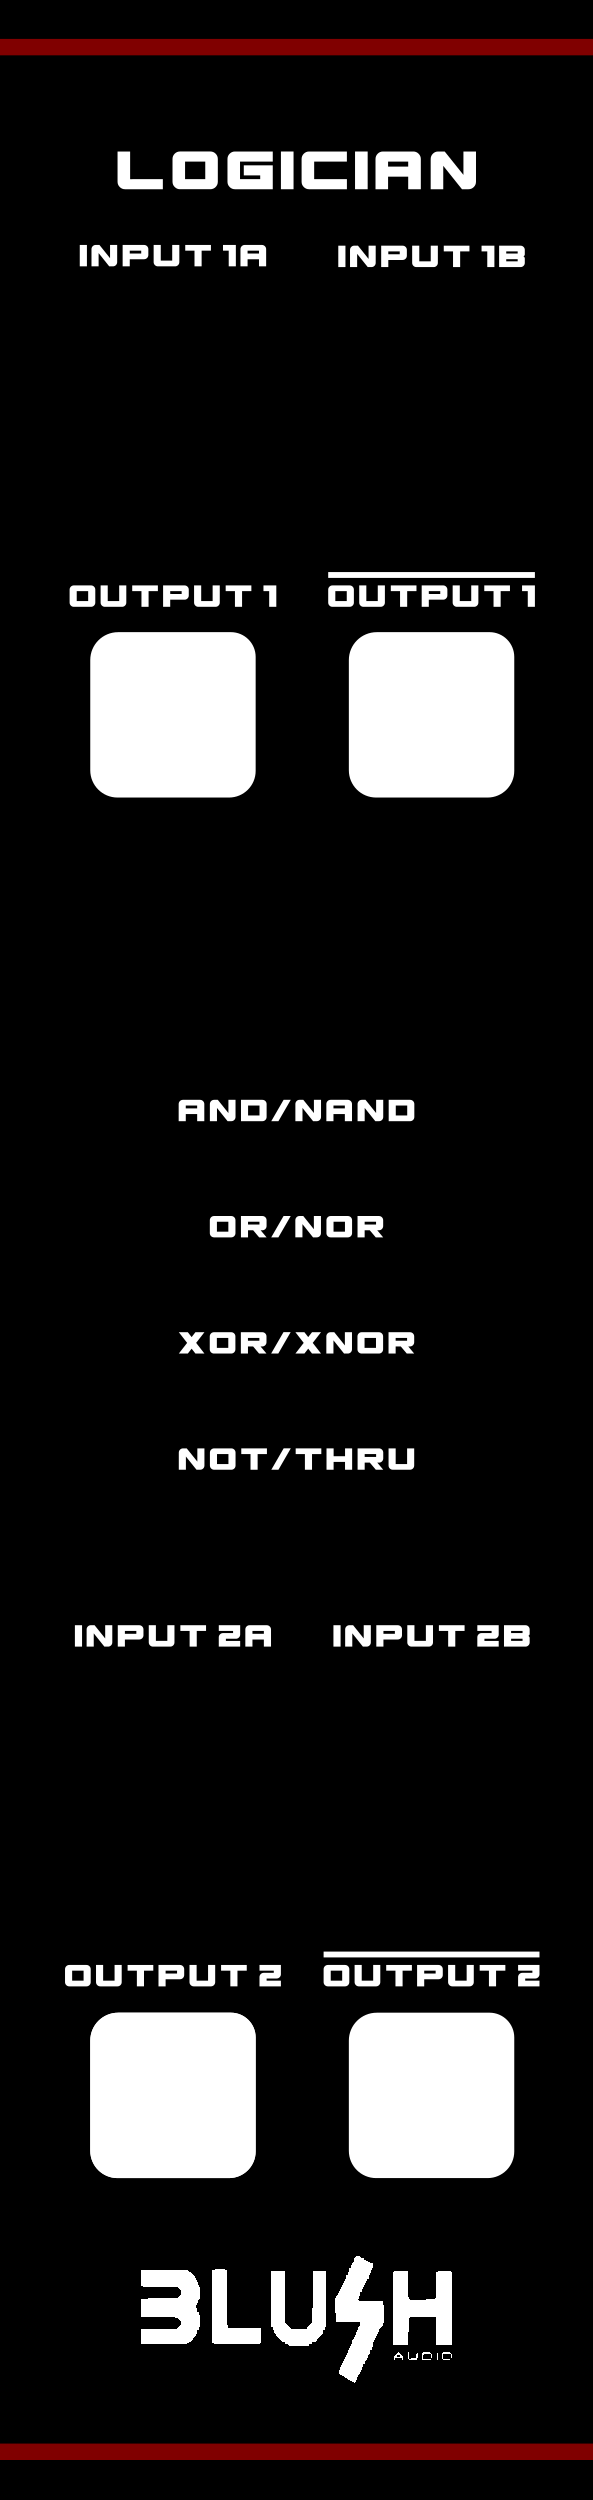
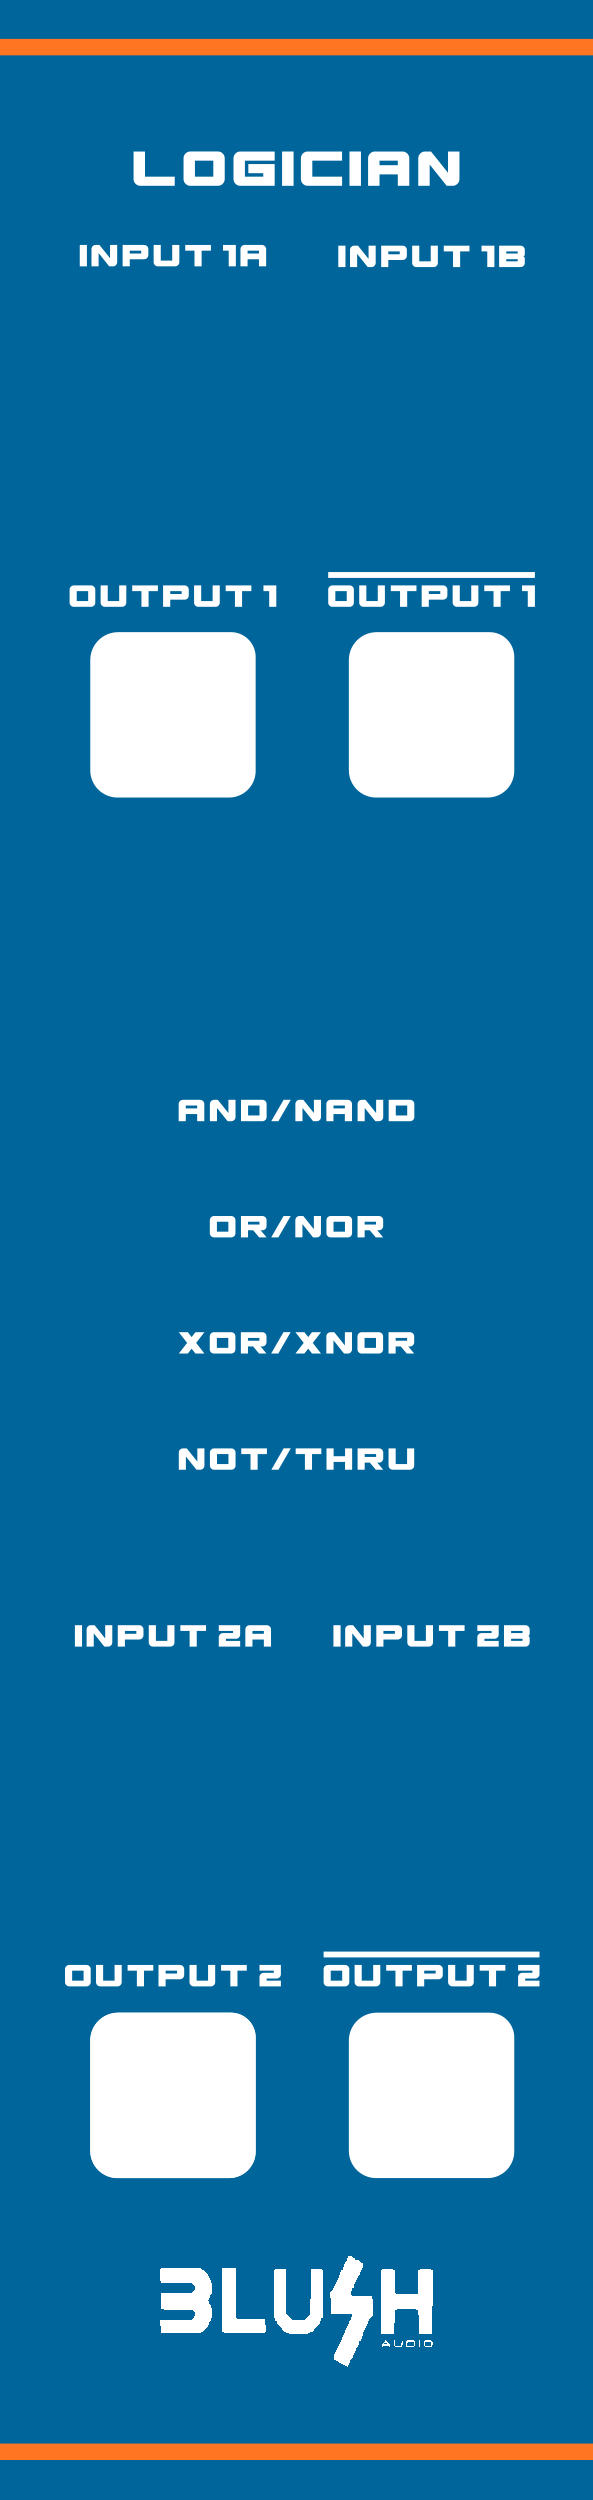
<svg xmlns="http://www.w3.org/2000/svg" width="30.48mm" height="128.5mm" viewBox="0 0 30.48 128.5" version="1.1" id="svg8">
  <defs id="defs2">
    </defs>
  <g id="layer1" transform="translate(0,-168.5)" style="display:inline">
-     <rect style="display:inline;opacity:1;vector-effect:none;fill:#000000;fill-opacity:1;fill-rule:evenodd;stroke:none;stroke-width:0.649;stroke-linecap:butt;stroke-linejoin:miter;stroke-miterlimit:4;stroke-dasharray:none;stroke-dashoffset:0;stroke-opacity:1;paint-order:normal" id="rect420" width="30.48" height="128.5" x="5.9211732e-17" y="168.5" />
+     <rect style="display:inline;opacity:1;vector-effect:none;fill:#00659b;fill-opacity:1;fill-rule:evenodd;stroke:none;stroke-width:0.649;stroke-linecap:butt;stroke-linejoin:miter;stroke-miterlimit:4;stroke-dasharray:none;stroke-dashoffset:0;stroke-opacity:1;paint-order:normal" id="rect420" width="30.48" height="128.5" x="5.9211732e-17" y="168.5" />
    <path style="fill:#ffffff;stroke-width:0.248" id="rect30896" width="8.502" height="8.502" x="4.639" y="200.992" d="m 6.072,200.992 h 5.795 a 1.274,1.274 45 0 1 1.274,1.274 v 5.858 a 1.37,1.37 135 0 1 -1.37,1.37 H 6.04 a 1.401,1.401 45 0 1 -1.401,-1.401 v -5.667 a 1.433,1.433 135 0 1 1.433,-1.433 z" />
    <path style="fill:#ffffff;stroke-width:0.248" id="path416" width="8.502" height="8.502" x="17.931" y="200.992" d="m 19.364,200.992 h 5.795 a 1.274,1.274 45 0 1 1.274,1.274 v 5.858 a 1.37,1.37 135 0 1 -1.37,1.37 h -5.731 a 1.401,1.401 45 0 1 -1.401,-1.401 v -5.667 a 1.433,1.433 135 0 1 1.433,-1.433 z" />
    <path style="fill:#ffffff;stroke-width:0.248" id="path869" width="8.502" height="8.502" x="4.639" y="271.952" d="m 6.072,271.952 h 5.795 a 1.274,1.274 45 0 1 1.274,1.274 v 5.858 a 1.37,1.37 135 0 1 -1.37,1.37 H 6.04 a 1.401,1.401 45 0 1 -1.401,-1.401 v -5.667 a 1.433,1.433 135 0 1 1.433,-1.433 z" />
    <path style="fill:#ffffff;stroke-width:0.248" id="path875" width="8.502" height="8.502" x="4.639" y="271.952" d="m 6.072,271.952 h 5.795 a 1.274,1.274 45 0 1 1.274,1.274 v 5.858 a 1.37,1.37 135 0 1 -1.37,1.37 H 6.04 a 1.401,1.401 45 0 1 -1.401,-1.401 v -5.667 a 1.433,1.433 135 0 1 1.433,-1.433 z" />
    <path style="fill:#ffffff;stroke-width:0.248" id="path883" width="8.502" height="8.502" x="17.931" y="271.952" d="m 19.364,271.952 h 5.795 a 1.274,1.274 45 0 1 1.274,1.274 v 5.858 a 1.37,1.37 135 0 1 -1.37,1.37 h -5.731 a 1.401,1.401 45 0 1 -1.401,-1.401 v -5.667 a 1.433,1.433 135 0 1 1.433,-1.433 z" />
-     <rect style="fill:#800000;stroke:#800000;stroke-width:0.236" id="rect1043" width="30.244" height="0.608" x="0.118" y="170.618" />
-     <rect style="fill:#800000;stroke:#800000;stroke-width:0.236" id="rect1391" width="30.244" height="0.608" x="0.118" y="294.218" />
+     <rect style="fill:#ff7522;stroke:#ff7522;stroke-width:0.236;fill-opacity:1;stroke-opacity:1" id="rect1043" width="30.244" height="0.608" x="0.118" y="170.618" />
+     <rect style="fill:#ff7522;stroke:#ff7522;stroke-width:0.236;fill-opacity:1;stroke-opacity:1" id="rect1391" width="30.244" height="0.608" x="0.118" y="294.218" />
    <rect style="fill:#ffffff;stroke:#ffffff;stroke-width:0.109" id="rect5835" width="10.515" height="0.191" x="16.924" y="197.959" />
    <rect style="fill:#ffffff;stroke:#ffffff;stroke-width:0.111" id="rect5977" width="10.985" height="0.189" x="16.689" y="268.867" />
  </g>
  <g id="layer3" style="display:inline">
    <g aria-label="AND/NAND" id="text3177" style="font-size:1.764px;line-height:1.25;font-family:Excluded;-inkscape-font-specification:'Excluded, Normal';stroke-width:0.265" transform="matrix(1.131794,0,0,1.131794,-2.008549,-6.85131)">
      <path d="m 10.859,56.002 q 0.079,0 0.136,0.056 0.058,0.056 0.058,0.138 v 0.776 H 10.729 v -0.323 h -0.517 v 0.323 H 9.889 v -0.776 q 0,-0.081 0.056,-0.138 0.056,-0.056 0.138,-0.056 z m -0.131,0.388 v -0.129 h -0.517 v 0.129 z" style="fill:#ffffff" id="path25748" />
      <path d="m 12.471,56.002 v 0.776 q 0,0.081 -0.056,0.138 -0.056,0.056 -0.138,0.056 h -0.166 l -0.482,-0.601 v 0.601 h -0.323 v -0.776 q 0,-0.081 0.056,-0.138 0.056,-0.056 0.138,-0.056 h 0.166 l 0.482,0.601 v -0.601 z" style="fill:#ffffff" id="path25750" />
      <path d="m 13.689,56.002 q 0.081,0 0.138,0.056 0.056,0.056 0.056,0.138 v 0.582 q 0,0.081 -0.056,0.138 -0.056,0.056 -0.138,0.056 h -0.97 v -0.97 z m -0.129,0.711 v -0.452 h -0.519 v 0.452 z" style="fill:#ffffff" id="path25752" />
      <path d="m 14.98,56 -0.561,0.972 h -0.325 l 0.561,-0.972 z" style="fill:#ffffff" id="path25754" />
      <path d="m 16.354,56.002 v 0.776 q 0,0.081 -0.056,0.138 -0.056,0.056 -0.138,0.056 H 15.994 L 15.512,56.37 v 0.601 h -0.323 v -0.776 q 0,-0.081 0.056,-0.138 0.056,-0.056 0.138,-0.056 h 0.166 l 0.482,0.601 v -0.601 z" style="fill:#ffffff" id="path25756" />
      <path d="m 17.567,56.002 q 0.079,0 0.136,0.056 0.058,0.056 0.058,0.138 v 0.776 h -0.325 v -0.323 h -0.517 v 0.323 h -0.323 v -0.776 q 0,-0.081 0.056,-0.138 0.056,-0.056 0.138,-0.056 z m -0.131,0.388 v -0.129 h -0.517 v 0.129 z" style="fill:#ffffff" id="path25758" />
      <path d="m 19.179,56.002 v 0.776 q 0,0.081 -0.056,0.138 -0.056,0.056 -0.138,0.056 h -0.166 l -0.482,-0.601 v 0.601 h -0.323 v -0.776 q 0,-0.081 0.056,-0.138 0.056,-0.056 0.138,-0.056 h 0.166 l 0.482,0.601 v -0.601 z" style="fill:#ffffff" id="path25760" />
      <path d="m 20.397,56.002 q 0.081,0 0.138,0.056 0.056,0.056 0.056,0.138 v 0.582 q 0,0.081 -0.056,0.138 -0.056,0.056 -0.138,0.056 h -0.97 v -0.97 z m -0.129,0.711 v -0.452 h -0.519 v 0.452 z" style="fill:#ffffff" id="path25762" />
    </g>
-     <path d="m 18.247,284.544 c -0.035,0.042 -0.063,0.107 -0.063,0.145 0,0.038 -0.013,0.069 -0.029,0.07 -0.034,0 -0.123,0.201 -0.123,0.277 v 0.054 h -0.038 -0.038 v 0.083 0.083 h -0.038 -0.038 v 0.083 0.083 h -0.038 -0.038 v 0.061 c 0,0.034 -0.037,0.131 -0.082,0.217 -0.045,0.086 -0.147,0.294 -0.226,0.461 -0.079,0.167 -0.171,0.337 -0.204,0.377 l -0.06,0.073 0.01,0.616 0.011,0.617 0.637,0.011 0.637,0.011 -0.025,0.113 c -0.014,0.062 -0.04,0.119 -0.057,0.127 -0.018,0.008 -0.032,0.05 -0.032,0.093 v 0.079 h -0.038 -0.038 v 0.058 c 0,0.069 -0.158,0.412 -0.199,0.432 -0.016,0.008 -0.029,0.038 -0.029,0.067 0,0.029 -0.068,0.198 -0.152,0.375 -0.084,0.177 -0.152,0.347 -0.152,0.378 0,0.031 -0.013,0.056 -0.029,0.056 -0.016,0 -0.06,0.07 -0.097,0.155 -0.038,0.085 -0.11,0.239 -0.161,0.342 -0.095,0.192 -0.11,0.276 -0.07,0.39 l 0.023,0.066 h 0.064 c 0.035,0 0.081,0.016 0.1,0.036 0.052,0.051 0.55,0.337 0.588,0.337 0.034,0 0.151,-0.234 0.151,-0.302 0,-0.022 0.03,-0.071 0.067,-0.108 0.086,-0.087 0.161,-0.234 0.161,-0.314 v -0.063 h 0.038 0.038 v -0.083 -0.083 h 0.038 0.038 v -0.083 -0.083 h 0.035 c 0.041,0 0.155,-0.234 0.155,-0.317 v -0.056 h 0.038 0.038 v -0.083 -0.083 h 0.038 0.038 v -0.083 -0.083 h 0.038 0.038 v -0.097 -0.097 l 0.189,-0.405 0.189,-0.405 0.08,-0.076 0.08,-0.076 0.01,-0.406 c 0.005,-0.223 0.003,-0.494 -0.007,-0.603 l -0.017,-0.197 h -0.596 -0.597 l -0.04,-0.043 -0.04,-0.043 0.018,-0.101 0.018,-0.101 h 0.034 0.034 v -0.083 -0.083 h 0.038 0.038 l 0.004,-0.072 c 0.003,-0.04 0.053,-0.166 0.114,-0.279 0.061,-0.114 0.121,-0.24 0.134,-0.279 0.013,-0.04 0.039,-0.072 0.057,-0.072 h 0.034 v -0.058 c 0,-0.032 0.051,-0.164 0.114,-0.294 l 0.114,-0.236 v -0.099 -0.099 h -0.076 -0.076 v -0.031 c 0,-0.037 -0.185,-0.135 -0.255,-0.135 h -0.051 l -0.022,-0.062 -0.022,-0.062 h -0.07 c -0.038,0 -0.08,-0.018 -0.093,-0.041 l -0.023,-0.041 h -0.087 -0.087 l -0.063,0.076 m -7.292,0.615 -0.067,0.019 v 1.876 1.876 l 0.119,0.026 0.119,0.026 H 12.195 13.264 l 0.087,-0.025 0.087,-0.025 -0.011,-0.378 -0.011,-0.378 -0.841,-0.011 -0.841,-0.011 -0.023,-0.092 -0.023,-0.092 v -1.393 -1.393 l -0.06,-0.025 c -0.068,-0.028 -0.569,-0.026 -0.671,0.003 m -3.698,0.068 c -0.011,0.03 -0.014,0.221 -0.008,0.424 l 0.011,0.369 0.924,0.011 0.924,0.011 0.093,0.101 0.093,0.101 v 0.087 0.087 l -0.093,0.101 -0.093,0.101 -0.924,0.011 -0.924,0.011 v 0.476 0.476 l 0.929,0.011 0.929,0.011 0.087,0.089 0.087,0.089 v 0.084 0.084 l -0.102,0.116 -0.102,0.116 H 8.165 7.24 l 0.011,0.383 0.011,0.383 1.157,0.011 1.157,0.011 0.116,-0.06 c 0.185,-0.096 0.439,-0.433 0.439,-0.582 v -0.063 h 0.038 0.038 v -0.083 -0.083 h 0.038 0.038 v -0.31 -0.311 h -0.038 -0.038 v -0.083 -0.083 h -0.038 -0.038 v -0.063 c 0,-0.035 -0.021,-0.102 -0.047,-0.15 l -0.048,-0.088 0.048,-0.019 c 0.026,-0.01 0.047,-0.041 0.047,-0.069 0,-0.073 0.09,-0.273 0.123,-0.274 h 0.029 v -0.284 -0.284 l -0.151,-0.32 -0.151,-0.32 -0.104,-0.09 c -0.057,-0.049 -0.145,-0.113 -0.195,-0.141 l -0.091,-0.052 H 8.434 7.278 l -0.019,0.055 m 6.719,0.014 -0.047,0.021 v 1.402 1.402 l 0.038,0.026 0.038,0.026 v 0.08 0.08 h 0.038 0.038 v 0.062 0.062 l 0.225,0.249 0.225,0.249 h 0.06 0.06 v 0.041 0.041 h 0.074 0.074 l 0.023,0.041 0.023,0.041 h 0.508 0.508 l 0.023,-0.041 0.023,-0.041 h 0.074 0.074 v -0.041 -0.041 h 0.063 0.063 l 0.222,-0.255 0.222,-0.255 v -0.056 -0.056 h 0.038 0.038 v -0.083 -0.083 h 0.038 0.038 v -1.428 -1.428 l -0.086,-0.024 c -0.047,-0.013 -0.206,-0.018 -0.351,-0.011 l -0.265,0.012 -0.01,1.31 -0.01,1.31 -0.156,0.17 -0.156,0.17 h -0.39 -0.39 l -0.157,-0.166 -0.157,-0.166 v -1.3 -1.3 l -0.06,-0.025 c -0.071,-0.03 -0.546,-0.028 -0.614,0.003 m 6.307,0.003 -0.086,0.018 0.01,1.891 0.01,1.891 h 0.38 0.38 l 0.019,-0.69 0.019,-0.69 0.032,-0.034 0.032,-0.034 0.499,-0.014 0.499,-0.014 0.162,0.027 0.162,0.026 0.01,0.712 0.01,0.712 h 0.399 0.399 l 0.01,-1.889 0.01,-1.889 -0.119,-0.026 c -0.066,-0.014 -0.21,-0.026 -0.321,-0.026 h -0.202 l -0.097,0.04 -0.097,0.04 -0.01,0.695 -0.01,0.695 -0.646,0.011 -0.646,0.011 -0.048,-0.071 -0.048,-0.071 v -0.65 -0.65 l -0.086,-0.025 c -0.094,-0.027 -0.491,-0.025 -0.627,0.003 m 0.073,4.29 -0.12,0.135 v 0.079 0.079 l 0.046,-0.05 0.046,-0.05 h 0.163 0.163 v 0.041 c 0,0.023 0.017,0.041 0.038,0.041 h 0.038 v -0.072 -0.072 l -0.126,-0.133 -0.126,-0.133 -0.12,0.135 m 0.601,0.01 v 0.148 l 0.054,0.059 0.054,0.059 h 0.16 0.16 l 0.05,-0.072 0.05,-0.072 v -0.111 -0.111 l -0.036,-0.024 -0.036,-0.024 -0.012,0.156 -0.012,0.156 -0.18,0.013 -0.18,0.013 v -0.168 -0.168 h -0.038 -0.038 v 0.148 m 0.747,-0.12 c -0.014,0.015 -0.025,0.108 -0.025,0.207 v 0.179 h 0.212 0.212 l 0.054,-0.059 0.054,-0.059 v -0.089 -0.089 l -0.054,-0.059 -0.054,-0.059 h -0.186 c -0.102,0 -0.198,0.012 -0.212,0.028 m 0.735,0.179 v 0.212 l 0.038,-0.026 0.038,-0.026 v -0.161 -0.161 l -0.038,-0.026 -0.038,-0.026 v 0.212 m 0.313,-0.145 -0.048,0.059 v 0.087 0.087 l 0.054,0.059 0.054,0.059 h 0.157 0.157 l 0.054,-0.059 0.054,-0.059 v -0.089 -0.089 l -0.054,-0.059 -0.054,-0.059 -0.164,0.003 -0.164,0.003 -0.048,0.059 m -2.175,0.163 c 0,0.013 -0.043,0.024 -0.095,0.024 h -0.095 v -0.033 c 0,-0.018 0.02,-0.054 0.043,-0.08 l 0.043,-0.047 0.052,0.057 c 0.029,0.031 0.052,0.067 0.052,0.08 m 1.558,-0.018 v 0.124 h -0.19 -0.19 v -0.097 c 0,-0.133 0.026,-0.152 0.215,-0.152 h 0.165 v 0.124 m 1.026,0 v 0.124 h -0.19 -0.19 v -0.124 -0.124 h 0.19 0.19 v 0.124" id="gge1502" stroke="none" layerid="3" style="display:inline;fill:#ffffff;fill-opacity:1;stroke:none;stroke-width:0.254;stroke-linecap:round;stroke-linejoin:round;shape-rendering:crispEdges" transform="translate(0,-168.5)" />
-     <g aria-label="Logician" id="text850" style="font-size:3.528px;line-height:1.25;font-family:Excluded;-inkscape-font-specification:'Excluded, Normal';display:inline;fill:#ffffff;stroke-width:0.265" transform="translate(-0.3348025,-164.1498)">
+     <path d="m 17.871,116.034 c -0.03,0.036 -0.055,0.093 -0.055,0.127 0,0.033 -0.011,0.061 -0.025,0.061 -0.03,0 -0.108,0.176 -0.108,0.242 v 0.047 h -0.033 -0.033 v 0.072 0.072 H 17.583 17.55 v 0.072 0.072 h -0.033 -0.033 v 0.053 c 0,0.029 -0.032,0.115 -0.072,0.19 -0.039,0.075 -0.128,0.257 -0.197,0.403 -0.069,0.147 -0.15,0.295 -0.179,0.33 l -0.053,0.064 0.009,0.539 0.009,0.539 0.557,0.01 0.557,0.01 -0.022,0.099 c -0.012,0.054 -0.035,0.104 -0.05,0.111 -0.016,0.007 -0.028,0.043 -0.028,0.082 v 0.07 h -0.033 -0.033 v 0.051 c 0,0.06 -0.139,0.36 -0.175,0.378 -0.014,0.007 -0.025,0.033 -0.025,0.058 0,0.025 -0.06,0.173 -0.133,0.328 -0.073,0.155 -0.133,0.304 -0.133,0.331 0,0.027 -0.011,0.049 -0.025,0.049 -0.014,0 -0.052,0.061 -0.085,0.136 -0.033,0.075 -0.096,0.209 -0.141,0.299 -0.083,0.168 -0.096,0.242 -0.061,0.341 l 0.02,0.057 h 0.056 c 0.031,0 0.07,0.014 0.088,0.031 0.046,0.045 0.481,0.295 0.514,0.295 0.03,0 0.132,-0.205 0.132,-0.264 0,-0.02 0.026,-0.062 0.058,-0.094 0.075,-0.076 0.141,-0.205 0.141,-0.275 v -0.055 h 0.033 0.033 v -0.072 -0.072 h 0.033 0.033 v -0.072 -0.072 h 0.031 c 0.035,0 0.135,-0.205 0.135,-0.277 v -0.049 h 0.033 0.033 v -0.072 -0.072 h 0.033 0.033 v -0.072 -0.072 h 0.033 0.033 v -0.085 -0.085 l 0.165,-0.354 0.165,-0.354 0.07,-0.066 0.07,-0.066 0.009,-0.355 c 0.005,-0.195 0.002,-0.433 -0.006,-0.527 l -0.015,-0.172 h -0.522 -0.522 l -0.035,-0.038 -0.035,-0.038 0.016,-0.089 0.016,-0.089 h 0.029 0.029 v -0.072 -0.072 h 0.033 0.033 l 0.003,-0.063 c 0.002,-0.035 0.046,-0.145 0.099,-0.245 0.053,-0.1 0.106,-0.21 0.117,-0.245 0.011,-0.035 0.034,-0.063 0.05,-0.063 h 0.029 v -0.051 c 0,-0.028 0.045,-0.144 0.1,-0.257 l 0.1,-0.207 v -0.087 -0.087 h -0.067 -0.066 v -0.027 c 0,-0.033 -0.162,-0.118 -0.223,-0.118 h -0.044 l -0.019,-0.054 -0.019,-0.054 h -0.061 c -0.034,0 -0.07,-0.016 -0.082,-0.036 l -0.02,-0.036 h -0.076 -0.076 l -0.055,0.066 m -6.38,0.538 -0.058,0.017 v 1.641 1.641 l 0.104,0.023 0.104,0.023 h 0.935 0.935 l 0.076,-0.022 0.076,-0.022 -0.01,-0.331 -0.01,-0.331 -0.736,-0.01 -0.736,-0.01 -0.02,-0.081 -0.02,-0.081 v -1.219 -1.219 l -0.053,-0.022 c -0.059,-0.025 -0.498,-0.022 -0.587,0.003 m -3.236,0.059 c -0.009,0.026 -0.013,0.194 -0.007,0.371 l 0.01,0.323 0.808,0.01 0.808,0.01 0.081,0.088 0.081,0.088 v 0.076 0.076 l -0.081,0.088 -0.081,0.088 -0.808,0.01 -0.808,0.01 v 0.417 0.417 l 0.813,0.01 0.813,0.01 0.076,0.078 0.076,0.078 v 0.073 0.073 l -0.089,0.102 -0.089,0.102 H 9.05 8.24 l 0.01,0.335 0.01,0.335 1.013,0.01 1.013,0.01 0.101,-0.052 c 0.162,-0.084 0.384,-0.379 0.384,-0.51 v -0.055 h 0.033 0.033 v -0.072 -0.072 h 0.033 0.033 v -0.272 -0.272 h -0.033 -0.033 v -0.072 -0.072 h -0.033 -0.033 v -0.055 c 0,-0.03 -0.019,-0.089 -0.042,-0.132 l -0.042,-0.077 0.042,-0.017 c 0.023,-0.009 0.042,-0.036 0.042,-0.06 0,-0.064 0.079,-0.239 0.108,-0.239 h 0.025 v -0.249 -0.249 l -0.132,-0.28 -0.132,-0.28 -0.091,-0.079 c -0.05,-0.043 -0.127,-0.099 -0.171,-0.124 l -0.08,-0.045 H 9.285 8.274 l -0.017,0.048 m 5.879,0.012 -0.042,0.018 v 1.227 1.227 l 0.033,0.022 0.033,0.022 v 0.07 0.07 h 0.033 0.033 v 0.054 0.054 l 0.197,0.218 0.197,0.218 h 0.053 0.053 v 0.036 0.036 h 0.065 0.065 l 0.02,0.036 0.02,0.036 h 0.445 0.445 l 0.02,-0.036 0.02,-0.036 h 0.065 0.065 v -0.036 -0.036 h 0.055 0.055 l 0.195,-0.223 0.195,-0.223 v -0.049 -0.049 h 0.033 0.033 v -0.072 -0.072 h 0.033 0.033 v -1.249 -1.249 l -0.076,-0.021 c -0.042,-0.011 -0.18,-0.016 -0.308,-0.01 l -0.232,0.011 -0.009,1.146 -0.009,1.146 -0.136,0.149 -0.136,0.149 h -0.341 -0.341 l -0.137,-0.145 -0.137,-0.145 v -1.137 -1.137 l -0.053,-0.022 c -0.062,-0.026 -0.477,-0.024 -0.538,0.003 m 5.519,0.003 -0.075,0.016 0.009,1.655 0.009,1.655 h 0.332 0.332 l 0.017,-0.604 0.017,-0.604 0.028,-0.03 0.028,-0.03 0.436,-0.012 0.436,-0.012 0.142,0.023 0.142,0.023 0.009,0.623 0.009,0.623 h 0.349 0.349 l 0.009,-1.653 0.009,-1.653 -0.104,-0.023 c -0.057,-0.012 -0.184,-0.023 -0.281,-0.023 h -0.177 l -0.084,0.035 -0.084,0.035 -0.009,0.608 -0.009,0.608 -0.565,0.01 -0.565,0.01 -0.042,-0.062 -0.042,-0.062 v -0.568 -0.568 l -0.075,-0.022 c -0.082,-0.024 -0.43,-0.022 -0.549,0.003 m 0.064,3.754 -0.105,0.118 v 0.069 0.069 l 0.04,-0.043 0.04,-0.043 h 0.143 0.143 v 0.036 c 0,0.02 0.015,0.036 0.033,0.036 h 0.033 v -0.063 -0.063 l -0.11,-0.117 -0.11,-0.117 -0.105,0.119 m 0.526,0.009 v 0.129 l 0.048,0.052 0.047,0.052 h 0.14 0.14 l 0.044,-0.063 0.044,-0.063 v -0.098 -0.098 l -0.031,-0.021 -0.031,-0.021 -0.01,0.137 -0.01,0.137 -0.158,0.011 -0.158,0.011 v -0.147 -0.147 h -0.033 -0.033 v 0.129 m 0.654,-0.105 c -0.012,0.013 -0.022,0.095 -0.022,0.181 v 0.157 h 0.185 0.185 l 0.048,-0.052 0.048,-0.052 v -0.078 -0.078 l -0.048,-0.052 -0.048,-0.052 h -0.163 c -0.09,0 -0.173,0.011 -0.185,0.024 m 0.643,0.157 v 0.185 l 0.033,-0.022 0.033,-0.022 v -0.141 -0.141 l -0.033,-0.022 -0.033,-0.022 v 0.185 m 0.274,-0.127 -0.042,0.051 v 0.077 0.077 l 0.047,0.052 0.048,0.052 h 0.138 0.138 l 0.048,-0.052 0.047,-0.052 v -0.078 -0.078 l -0.047,-0.052 -0.048,-0.052 -0.144,0.003 -0.144,0.003 -0.042,0.051 m -1.903,0.142 c 0,0.011 -0.037,0.021 -0.083,0.021 h -0.083 v -0.029 c 0,-0.016 0.017,-0.048 0.038,-0.07 l 0.038,-0.041 0.045,0.049 c 0.025,0.027 0.045,0.059 0.045,0.07 m 1.363,-0.016 v 0.109 H 21.107 20.941 v -0.085 c 0,-0.117 0.023,-0.133 0.188,-0.133 h 0.144 v 0.109 m 0.898,0 v 0.109 h -0.166 -0.166 v -0.109 -0.109 h 0.166 0.166 v 0.109" id="gge1502" stroke="none" layerid="3" style="display:inline;fill:#ffffff;fill-opacity:1;stroke:none;stroke-width:0.222;stroke-linecap:round;stroke-linejoin:round;shape-rendering:crispEdges" />
+     <g aria-label="Logician" id="text850" style="font-size:3.528px;line-height:1.25;font-family:Excluded;-inkscape-font-specification:'Excluded, Normal';display:inline;fill:#ffffff;stroke-width:0.265" transform="matrix(0.9091518,0,0,0.9091518,1.067494,-148.5296)">
      <path d="m 8.705,173.358 v 0.519 H 6.765 q -0.162,0 -0.275,-0.113 -0.113,-0.113 -0.113,-0.275 v -1.552 h 0.646 v 1.422 z" style="font-size:3.528px" id="path6888" />
      <path d="m 10.885,173.358 v -0.903 H 9.847 v 0.903 z m 0.258,-1.422 q 0.162,0 0.275,0.113 0.113,0.113 0.113,0.275 v 1.164 q 0,0.162 -0.113,0.275 -0.113,0.113 -0.275,0.113 H 9.59 q -0.162,0 -0.275,-0.113 -0.113,-0.113 -0.113,-0.275 v -1.164 q 0,-0.162 0.113,-0.275 0.113,-0.113 0.275,-0.113 z" style="font-size:3.528px" id="path6890" />
      <path d="m 12.672,172.455 v 0.903 h 1.037 v -0.194 H 12.866 v -0.515 h 1.489 v 1.228 h -1.94 q -0.162,0 -0.275,-0.113 -0.113,-0.113 -0.113,-0.275 v -1.164 q 0,-0.162 0.113,-0.275 0.113,-0.113 0.275,-0.113 h 1.94 v 0.519 z" style="font-size:3.528px" id="path6892" />
      <path d="m 14.774,173.877 v -1.94 h 0.649 v 1.94 z" style="font-size:3.528px" id="path6894" />
      <path d="m 16.483,172.455 v 0.903 h 1.683 v 0.519 H 16.225 q -0.162,0 -0.275,-0.113 -0.113,-0.113 -0.113,-0.275 v -1.164 q 0,-0.162 0.113,-0.275 0.113,-0.113 0.275,-0.113 h 1.94 v 0.519 z" style="font-size:3.528px" id="path6896" />
      <path d="m 18.584,173.877 v -1.94 h 0.649 v 1.94 z" style="font-size:3.528px" id="path6898" />
      <path d="m 21.577,171.937 q 0.159,0 0.272,0.113 0.116,0.113 0.116,0.275 v 1.552 h -0.649 v -0.646 h -1.034 v 0.646 h -0.646 v -1.552 q 0,-0.162 0.113,-0.275 0.113,-0.113 0.275,-0.113 z m -0.261,0.776 v -0.258 h -1.034 v 0.258 z" style="font-size:3.528px" id="path6900" />
      <path d="m 24.801,171.937 v 1.552 q 0,0.162 -0.113,0.275 -0.113,0.113 -0.275,0.113 h -0.332 l -0.963,-1.203 v 1.203 h -0.646 v -1.552 q 0,-0.162 0.113,-0.275 0.113,-0.113 0.275,-0.113 h 0.332 l 0.963,1.203 v -1.203 z" style="font-size:3.528px" id="path6902" />
    </g>
    <g aria-label="Input 1A" id="text9066" style="font-size:2.469px;line-height:1.25;font-family:Excluded;-inkscape-font-specification:'Excluded, Normal';display:inline;fill:#ffffff;stroke-width:0.265" transform="matrix(0.8098716,0,0,0.8098716,-1.08569,-143.9265)">
      <path d="m 6.403,194.619 v -1.358 h 0.454 v 1.358 z" style="font-size:2.469px" id="path12895" />
      <path d="m 8.777,193.261 v 1.087 q 0,0.114 -0.079,0.193 -0.079,0.079 -0.193,0.079 H 8.273 L 7.599,193.777 v 0.842 H 7.147 v -1.087 q 0,-0.114 0.079,-0.193 0.079,-0.079 0.193,-0.079 h 0.232 l 0.674,0.842 v -0.842 z" style="font-size:2.469px" id="path12897" />
      <path d="m 10.483,193.261 q 0.114,0 0.193,0.079 0.079,0.079 0.079,0.193 v 0.363 q 0,0.111 -0.079,0.193 -0.079,0.079 -0.193,0.079 H 9.576 v 0.452 H 9.124 v -1.358 z m -0.18,0.543 V 193.624 H 9.576 v 0.18 z" style="font-size:2.469px" id="path12899" />
      <path d="m 12.722,193.261 v 1.087 q 0,0.114 -0.079,0.193 -0.079,0.079 -0.193,0.079 H 11.364 q -0.114,0 -0.193,-0.079 -0.079,-0.079 -0.079,-0.193 v -1.087 h 0.452 v 0.995 h 0.726 v -0.995 z" style="font-size:2.469px" id="path12901" />
      <path d="m 14.727,193.261 v 0.363 h -0.59 v 0.995 h -0.452 v -0.995 h -0.588 v -0.363 z" style="font-size:2.469px" id="path12903" />
      <path d="m 16.309,193.261 v 1.358 h -0.452 v -0.995 h -0.363 v -0.363 z" style="font-size:2.469px" id="path12905" />
      <path d="m 17.961,193.261 q 0.111,0 0.19,0.079 0.081,0.079 0.081,0.193 v 1.087 h -0.454 v -0.452 h -0.724 v 0.452 h -0.452 v -1.087 q 0,-0.114 0.079,-0.193 0.079,-0.079 0.193,-0.079 z m -0.183,0.543 v -0.18 h -0.724 v 0.18 z" style="font-size:2.469px" id="path12907" />
    </g>
    <g aria-label="Input 1B" id="text15010" style="font-size:2.469px;line-height:1.25;font-family:Excluded;-inkscape-font-specification:'Excluded, Normal';fill:#ffffff;stroke-width:0.265" transform="matrix(0.8098966,0,0,0.8098966,4.216811,2.400583)">
      <path d="m 16.263,13.986 v -1.358 h 0.454 v 1.358 z" id="path31112" />
      <path d="m 18.637,12.628 v 1.087 q 0,0.114 -0.079,0.193 -0.079,0.079 -0.193,0.079 h -0.232 l -0.674,-0.842 v 0.842 H 17.007 V 12.899 q 0,-0.114 0.079,-0.193 0.079,-0.079 0.193,-0.079 h 0.232 l 0.674,0.842 v -0.842 z" id="path31114" />
      <path d="m 20.343,12.628 q 0.114,0 0.193,0.079 0.079,0.079 0.079,0.193 v 0.363 q 0,0.111 -0.079,0.193 -0.079,0.079 -0.193,0.079 h -0.906 v 0.452 h -0.452 v -1.358 z m -0.18,0.543 v -0.18 h -0.726 v 0.18 z" id="path31116" />
      <path d="m 22.582,12.628 v 1.087 q 0,0.114 -0.079,0.193 -0.079,0.079 -0.193,0.079 h -1.087 q -0.114,0 -0.193,-0.079 -0.079,-0.079 -0.079,-0.193 v -1.087 h 0.452 v 0.995 H 22.13 v -0.995 z" id="path31118" />
      <path d="m 24.587,12.628 v 0.363 h -0.59 v 0.995 h -0.452 v -0.995 h -0.588 v -0.363 z" id="path31120" />
      <path d="m 26.17,12.628 v 1.358 h -0.452 v -0.995 h -0.363 v -0.363 z" id="path31122" />
      <path d="m 27.828,12.628 q 0.114,0 0.193,0.079 0.079,0.079 0.079,0.193 v 0.279 q 0,0.04 -0.027,0.079 -0.025,0.037 -0.064,0.049 0.04,0.012 0.064,0.052 0.027,0.037 0.027,0.077 v 0.279 q 0,0.114 -0.079,0.193 -0.079,0.079 -0.193,0.079 h -1.358 v -1.358 z m -0.18,0.995 v -0.136 h -0.726 v 0.136 z m 0,-0.496 v -0.136 h -0.726 v 0.136 z" id="path31124" />
    </g>
    <g aria-label="Output 1" id="text22428" style="font-size:2.469px;line-height:1.25;font-family:Excluded;-inkscape-font-specification:'Excluded, Normal';fill:#ffffff;stroke-width:0.265" transform="matrix(0.8099002,0,0,0.8099002,1.689988,5.720158)">
      <path d="M 3.509,31.085 V 30.453 H 2.783 v 0.632 z m 0.18,-0.995 q 0.114,0 0.193,0.079 0.079,0.079 0.079,0.193 v 0.815 q 0,0.114 -0.079,0.193 -0.079,0.079 -0.193,0.079 H 2.603 q -0.114,0 -0.193,-0.079 -0.079,-0.079 -0.079,-0.193 v -0.815 q 0,-0.114 0.079,-0.193 0.079,-0.079 0.193,-0.079 z" id="path31138" />
      <path d="m 5.929,30.09 v 1.087 q 0,0.114 -0.079,0.193 -0.079,0.079 -0.193,0.079 H 4.571 q -0.114,0 -0.193,-0.079 -0.079,-0.079 -0.079,-0.193 v -1.087 h 0.452 v 0.995 H 5.477 v -0.995 z" id="path31140" />
      <path d="m 7.933,30.09 v 0.363 H 7.343 v 0.995 H 6.891 V 30.453 H 6.304 v -0.363 z" id="path31142" />
      <path d="m 9.622,30.09 q 0.114,0 0.193,0.079 0.079,0.079 0.079,0.193 v 0.363 q 0,0.111 -0.079,0.193 -0.079,0.079 -0.193,0.079 H 8.716 v 0.452 H 8.264 V 30.09 Z M 9.442,30.634 V 30.453 H 8.716 v 0.18 z" id="path31144" />
      <path d="m 11.861,30.09 v 1.087 q 0,0.114 -0.079,0.193 -0.079,0.079 -0.193,0.079 h -1.087 q -0.114,0 -0.193,-0.079 -0.079,-0.079 -0.079,-0.193 v -1.087 h 0.452 v 0.995 h 0.726 v -0.995 z" id="path31146" />
      <path d="m 13.866,30.09 v 0.363 h -0.59 v 0.995 h -0.452 v -0.995 h -0.588 v -0.363 z" id="path31148" />
      <path d="m 15.449,30.09 v 1.358 h -0.452 v -0.995 h -0.363 v -0.363 z" id="path31150" />
    </g>
    <g aria-label="Input 2A" id="text24828" style="font-size:2.469px;line-height:1.25;font-family:Excluded;-inkscape-font-specification:'Excluded, Normal';fill:#ffffff;stroke-width:0.265" transform="matrix(0.8099002,0,0,0.8099002,1.689989,15.88021)">
      <path d="m 2.667,84.894 v -1.358 h 0.454 v 1.358 z" id="path31153" />
      <path d="m 5.04,83.536 v 1.087 q 0,0.114 -0.079,0.193 -0.079,0.079 -0.193,0.079 H 4.537 L 3.863,84.052 v 0.842 H 3.411 v -1.087 q 0,-0.114 0.079,-0.193 0.079,-0.079 0.193,-0.079 h 0.232 l 0.674,0.842 v -0.842 z" id="path31155" />
      <path d="m 6.746,83.536 q 0.114,0 0.193,0.079 0.079,0.079 0.079,0.193 v 0.363 q 0,0.111 -0.079,0.193 -0.079,0.079 -0.193,0.079 H 5.84 v 0.452 H 5.388 V 83.536 Z M 6.566,84.079 V 83.899 H 5.84 v 0.18 z" id="path31157" />
      <path d="m 8.986,83.536 v 1.087 q 0,0.114 -0.079,0.193 -0.079,0.079 -0.193,0.079 H 7.627 q -0.114,0 -0.193,-0.079 -0.079,-0.079 -0.079,-0.193 v -1.087 h 0.452 v 0.995 h 0.726 v -0.995 z" id="path31159" />
      <path d="m 10.99,83.536 v 0.363 H 10.4 v 0.995 H 9.948 V 83.899 H 9.36 v -0.363 z" id="path31161" />
      <path d="m 13.156,83.536 v 0.588 q 0,0.114 -0.081,0.193 -0.079,0.079 -0.19,0.079 h -0.635 v 0.136 h 0.906 v 0.363 h -1.358 v -0.588 q 0,-0.114 0.079,-0.193 0.079,-0.079 0.193,-0.079 h 0.635 v -0.136 h -0.906 v -0.363 z" id="path31163" />
      <path d="m 14.842,83.536 q 0.111,0 0.19,0.079 0.081,0.079 0.081,0.193 v 1.087 H 14.659 v -0.452 h -0.724 v 0.452 h -0.452 v -1.087 q 0,-0.114 0.079,-0.193 0.079,-0.079 0.193,-0.079 z m -0.183,0.543 v -0.18 h -0.724 v 0.18 z" id="path31165" />
    </g>
    <g aria-label="Input 2B" id="text27816" style="font-size:2.469px;line-height:1.25;font-family:Excluded;-inkscape-font-specification:'Excluded, Normal';fill:#ffffff;stroke-width:0.265" transform="matrix(0.8098966,0,0,0.8098966,4.216812,15.88051)">
      <path d="m 15.955,84.894 v -1.358 h 0.454 v 1.358 z" id="path31168" />
      <path d="m 18.328,83.536 v 1.087 q 0,0.114 -0.079,0.193 -0.079,0.079 -0.193,0.079 H 17.825 L 17.151,84.052 v 0.842 h -0.452 v -1.087 q 0,-0.114 0.079,-0.193 0.079,-0.079 0.193,-0.079 h 0.232 l 0.674,0.842 v -0.842 z" id="path31170" />
      <path d="m 20.034,83.536 q 0.114,0 0.193,0.079 0.079,0.079 0.079,0.193 v 0.363 q 0,0.111 -0.079,0.193 -0.079,0.079 -0.193,0.079 h -0.906 v 0.452 h -0.452 v -1.358 z m -0.18,0.543 v -0.18 h -0.726 v 0.18 z" id="path31172" />
      <path d="m 22.274,83.536 v 1.087 q 0,0.114 -0.079,0.193 -0.079,0.079 -0.193,0.079 h -1.087 q -0.114,0 -0.193,-0.079 -0.079,-0.079 -0.079,-0.193 V 83.536 H 21.096 v 0.995 h 0.726 v -0.995 z" id="path31174" />
      <path d="m 24.278,83.536 v 0.363 h -0.59 v 0.995 h -0.452 v -0.995 h -0.588 v -0.363 z" id="path31176" />
      <path d="m 26.444,83.536 v 0.588 q 0,0.114 -0.081,0.193 -0.079,0.079 -0.19,0.079 h -0.635 v 0.136 h 0.906 v 0.363 h -1.358 v -0.588 q 0,-0.114 0.079,-0.193 0.079,-0.079 0.193,-0.079 h 0.635 v -0.136 h -0.906 v -0.363 z" id="path31178" />
      <path d="m 28.137,83.536 q 0.114,0 0.193,0.079 0.079,0.079 0.079,0.193 v 0.279 q 0,0.04 -0.027,0.079 -0.025,0.037 -0.064,0.049 0.04,0.012 0.064,0.052 0.027,0.037 0.027,0.077 v 0.279 q 0,0.114 -0.079,0.193 -0.079,0.079 -0.193,0.079 h -1.358 v -1.358 z m -0.18,0.995 v -0.136 h -0.726 v 0.136 z m 0,-0.496 v -0.136 h -0.726 v 0.136 z" id="path31180" />
    </g>
    <g aria-label="Output 2" id="text28832" style="font-size:2.469px;line-height:1.25;font-family:Excluded;-inkscape-font-specification:'Excluded, Normal';fill:#ffffff;stroke-width:0.265" transform="matrix(0.8099014,0,0,0.8099014,1.689976,19.19971)">
      <path d="M 3.218,101.994 V 101.362 H 2.492 v 0.632 z m 0.18,-0.995 q 0.114,0 0.193,0.079 0.079,0.079 0.079,0.193 v 0.815 q 0,0.114 -0.079,0.193 -0.079,0.079 -0.193,0.079 H 2.312 q -0.114,0 -0.193,-0.079 -0.079,-0.079 -0.079,-0.193 v -0.815 q 0,-0.114 0.079,-0.193 0.079,-0.079 0.193,-0.079 z" id="path31194" />
      <path d="m 5.637,100.999 v 1.087 q 0,0.114 -0.079,0.193 -0.079,0.079 -0.193,0.079 H 4.279 q -0.114,0 -0.193,-0.079 -0.079,-0.079 -0.079,-0.193 v -1.087 h 0.452 v 0.995 H 5.185 v -0.995 z" id="path31196" />
      <path d="m 7.642,100.999 v 0.363 H 7.052 v 0.995 H 6.6 V 101.362 H 6.012 v -0.363 z" id="path31198" />
      <path d="m 9.331,100.999 q 0.114,0 0.193,0.079 0.079,0.079 0.079,0.193 v 0.363 q 0,0.111 -0.079,0.193 -0.079,0.079 -0.193,0.079 H 8.424 v 0.452 H 7.972 V 100.999 Z M 9.15,101.542 V 101.362 H 8.424 v 0.18 z" id="path31200" />
      <path d="m 11.57,100.999 v 1.087 q 0,0.114 -0.079,0.193 -0.079,0.079 -0.193,0.079 H 10.212 q -0.114,0 -0.193,-0.079 -0.079,-0.079 -0.079,-0.193 v -1.087 h 0.452 v 0.995 h 0.726 v -0.995 z" id="path31202" />
      <path d="m 13.574,100.999 v 0.363 h -0.59 v 0.995 h -0.452 v -0.995 h -0.588 v -0.363 z" id="path31204" />
      <path d="m 15.74,100.999 v 0.588 q 0,0.114 -0.081,0.193 -0.079,0.079 -0.19,0.079 h -0.635 v 0.136 h 0.906 v 0.363 h -1.358 v -0.588 q 0,-0.114 0.079,-0.193 0.079,-0.079 0.193,-0.079 h 0.635 v -0.136 h -0.906 v -0.363 z" id="path31206" />
    </g>
    <g aria-label="OR/NOR" id="text14353" style="font-size:1.764px;line-height:1.25;font-family:Excluded;-inkscape-font-specification:'Excluded, Normal';stroke-width:0.265" transform="matrix(1.1318,0,0,1.1318,-2.008635,-6.398395)">
      <path d="m 12.145,61.589 v -0.452 h -0.519 v 0.452 z m 0.129,-0.711 q 0.081,0 0.138,0.056 0.056,0.056 0.056,0.138 v 0.582 q 0,0.081 -0.056,0.138 -0.056,0.056 -0.138,0.056 h -0.776 q -0.081,0 -0.138,-0.056 -0.056,-0.056 -0.056,-0.138 v -0.582 q 0,-0.081 0.056,-0.138 0.056,-0.056 0.138,-0.056 z" style="fill:#ffffff" id="path25765" />
      <path d="m 13.687,60.878 q 0.081,0 0.138,0.056 0.056,0.056 0.056,0.138 v 0.259 q 0,0.079 -0.056,0.138 -0.056,0.056 -0.138,0.056 h -0.076 l 0.27,0.323 h -0.337 l -0.272,-0.323 h -0.233 v 0.323 H 12.717 v -0.97 z m -0.129,0.388 v -0.129 h -0.519 v 0.129 z" style="fill:#ffffff" id="path25767" />
      <path d="m 14.978,60.876 -0.561,0.972 h -0.325 l 0.561,-0.972 z" style="fill:#ffffff" id="path25769" />
      <path d="m 16.351,60.878 v 0.776 q 0,0.081 -0.056,0.138 -0.056,0.056 -0.138,0.056 h -0.166 L 15.51,61.246 v 0.601 h -0.323 v -0.776 q 0,-0.081 0.056,-0.138 0.056,-0.056 0.138,-0.056 h 0.166 l 0.482,0.601 v -0.601 z" style="fill:#ffffff" id="path25771" />
      <path d="M 17.441,61.589 V 61.137 H 16.922 v 0.452 z m 0.129,-0.711 q 0.081,0 0.138,0.056 0.056,0.056 0.056,0.138 v 0.582 q 0,0.081 -0.056,0.138 -0.056,0.056 -0.138,0.056 h -0.776 q -0.081,0 -0.138,-0.056 -0.056,-0.056 -0.056,-0.138 v -0.582 q 0,-0.081 0.056,-0.138 0.056,-0.056 0.138,-0.056 z" style="fill:#ffffff" id="path25773" />
      <path d="m 18.982,60.878 q 0.081,0 0.138,0.056 0.056,0.056 0.056,0.138 v 0.259 q 0,0.079 -0.056,0.138 -0.056,0.056 -0.138,0.056 h -0.076 l 0.27,0.323 h -0.337 L 18.567,61.525 H 18.335 v 0.323 H 18.012 V 60.878 Z M 18.853,61.266 V 61.137 H 18.335 v 0.129 z" style="fill:#ffffff" id="path25775" />
    </g>
    <g aria-label="XOR/XNOR" id="text21297" style="font-size:1.764px;line-height:1.25;font-family:Excluded;-inkscape-font-specification:'Excluded, Normal';stroke-width:0.265" transform="matrix(1.131799,0,0,1.131799,-2.00862,-5.945062)">
      <path d="m 10.682,66.239 0.377,0.485 H 10.65 L 10.477,66.502 10.304,66.724 H 9.895 L 10.273,66.239 9.895,65.754 h 0.409 l 0.173,0.222 0.173,-0.222 h 0.409 z" style="fill:#ffffff" id="path25778" />
      <path d="m 12.142,66.465 v -0.452 h -0.519 v 0.452 z m 0.129,-0.711 q 0.081,0 0.138,0.056 0.056,0.056 0.056,0.138 v 0.582 q 0,0.081 -0.056,0.138 -0.056,0.056 -0.138,0.056 h -0.776 q -0.081,0 -0.138,-0.056 -0.056,-0.056 -0.056,-0.138 v -0.582 q 0,-0.081 0.056,-0.138 0.056,-0.056 0.138,-0.056 z" style="fill:#ffffff" id="path25780" />
      <path d="m 13.683,65.754 q 0.081,0 0.138,0.056 0.056,0.056 0.056,0.138 v 0.259 q 0,0.079 -0.056,0.138 -0.056,0.056 -0.138,0.056 h -0.076 L 13.877,66.724 H 13.54 L 13.269,66.401 H 13.036 V 66.724 h -0.323 v -0.97 z m -0.129,0.388 v -0.129 h -0.519 v 0.129 z" style="fill:#ffffff" id="path25782" />
      <path d="M 14.974,65.752 14.413,66.724 h -0.325 l 0.561,-0.972 z" style="fill:#ffffff" id="path25784" />
      <path d="m 15.977,66.239 0.377,0.485 H 15.945 L 15.772,66.502 15.599,66.724 h -0.409 l 0.377,-0.485 -0.377,-0.485 h 0.409 l 0.173,0.222 0.173,-0.222 h 0.409 z" style="fill:#ffffff" id="path25786" />
      <path d="m 17.76,65.754 v 0.776 q 0,0.081 -0.056,0.138 -0.056,0.056 -0.138,0.056 H 17.4 L 16.918,66.122 V 66.724 h -0.323 v -0.776 q 0,-0.081 0.056,-0.138 0.056,-0.056 0.138,-0.056 h 0.166 l 0.482,0.601 V 65.754 Z" style="fill:#ffffff" id="path25788" />
      <path d="m 18.85,66.465 v -0.452 h -0.519 v 0.452 z m 0.129,-0.711 q 0.081,0 0.138,0.056 0.056,0.056 0.056,0.138 v 0.582 q 0,0.081 -0.056,0.138 -0.056,0.056 -0.138,0.056 h -0.776 q -0.081,0 -0.138,-0.056 -0.056,-0.056 -0.056,-0.138 v -0.582 q 0,-0.081 0.056,-0.138 0.056,-0.056 0.138,-0.056 z" style="fill:#ffffff" id="path25790" />
      <path d="m 20.391,65.754 q 0.081,0 0.138,0.056 0.056,0.056 0.056,0.138 v 0.259 q 0,0.079 -0.056,0.138 -0.056,0.056 -0.138,0.056 h -0.076 l 0.27,0.323 h -0.337 l -0.272,-0.323 H 19.743 V 66.724 h -0.323 v -0.97 z m -0.129,0.388 v -0.129 h -0.519 v 0.129 z" style="fill:#ffffff" id="path25792" />
    </g>
    <g aria-label="NOT/Thru" id="text23725" style="font-size:1.764px;line-height:1.25;font-family:Excluded;-inkscape-font-specification:'Excluded, Normal';stroke-width:0.265" transform="matrix(1.1318,0,0,1.1318,-2.008635,-5.491888)">
      <path d="m 11.059,70.63 v 0.776 q 0,0.081 -0.056,0.138 -0.056,0.056 -0.138,0.056 H 10.699 l -0.482,-0.601 v 0.601 H 9.895 v -0.776 q 0,-0.081 0.056,-0.138 0.056,-0.056 0.138,-0.056 h 0.166 l 0.482,0.601 V 70.63 Z" style="fill:#ffffff" id="path25795" />
      <path d="m 12.149,71.341 v -0.452 h -0.519 v 0.452 z m 0.129,-0.711 q 0.081,0 0.138,0.056 0.056,0.056 0.056,0.138 v 0.582 q 0,0.081 -0.056,0.138 -0.056,0.056 -0.138,0.056 h -0.776 q -0.081,0 -0.138,-0.056 -0.056,-0.056 -0.056,-0.138 v -0.582 q 0,-0.081 0.056,-0.138 0.056,-0.056 0.138,-0.056 z" style="fill:#ffffff" id="path25797" />
      <path d="m 13.897,70.63 v 0.259 h -0.422 v 0.711 H 13.152 V 70.889 H 12.732 V 70.63 Z" style="fill:#ffffff" id="path25799" />
      <path d="m 14.981,70.628 -0.561,0.972 H 14.096 l 0.561,-0.972 z" style="fill:#ffffff" id="path25801" />
      <path d="m 16.367,70.63 v 0.259 h -0.422 v 0.711 H 15.622 V 70.889 H 15.203 V 70.63 Z" style="fill:#ffffff" id="path25803" />
      <path d="m 17.767,70.63 v 0.97 h -0.323 v -0.356 h -0.519 v 0.356 H 16.603 V 70.63 h 0.323 v 0.356 h 0.519 V 70.63 Z" style="fill:#ffffff" id="path25805" />
      <path d="m 18.985,70.63 q 0.081,0 0.138,0.056 0.056,0.056 0.056,0.138 v 0.259 q 0,0.079 -0.056,0.138 -0.056,0.056 -0.138,0.056 h -0.076 l 0.27,0.323 h -0.337 l -0.272,-0.323 h -0.233 v 0.323 H 18.015 V 70.63 Z m -0.129,0.388 v -0.129 h -0.519 v 0.129 z" style="fill:#ffffff" id="path25807" />
      <path d="m 20.585,70.63 v 0.776 q 0,0.081 -0.056,0.138 -0.056,0.056 -0.138,0.056 h -0.776 q -0.081,0 -0.138,-0.056 -0.056,-0.056 -0.056,-0.138 V 70.63 h 0.323 v 0.711 h 0.519 V 70.63 Z" style="fill:#ffffff" id="path25809" />
    </g>
    <g aria-label="Output 1" id="g5811" style="font-size:2.469px;line-height:1.25;font-family:Excluded;-inkscape-font-specification:'Excluded, Normal';fill:#ffffff;stroke-width:0.265" transform="matrix(0.8099002,0,0,0.8099002,14.98165,5.720158)">
      <path d="M 3.509,31.085 V 30.453 H 2.783 v 0.632 z m 0.18,-0.995 q 0.114,0 0.193,0.079 0.079,0.079 0.079,0.193 v 0.815 q 0,0.114 -0.079,0.193 -0.079,0.079 -0.193,0.079 H 2.603 q -0.114,0 -0.193,-0.079 -0.079,-0.079 -0.079,-0.193 v -0.815 q 0,-0.114 0.079,-0.193 0.079,-0.079 0.193,-0.079 z" id="path5797" />
      <path d="m 5.929,30.09 v 1.087 q 0,0.114 -0.079,0.193 -0.079,0.079 -0.193,0.079 H 4.571 q -0.114,0 -0.193,-0.079 -0.079,-0.079 -0.079,-0.193 v -1.087 h 0.452 v 0.995 H 5.477 v -0.995 z" id="path5799" />
      <path d="m 7.933,30.09 v 0.363 H 7.343 v 0.995 H 6.891 V 30.453 H 6.304 v -0.363 z" id="path5801" />
      <path d="m 9.622,30.09 q 0.114,0 0.193,0.079 0.079,0.079 0.079,0.193 v 0.363 q 0,0.111 -0.079,0.193 -0.079,0.079 -0.193,0.079 H 8.716 v 0.452 H 8.264 V 30.09 Z M 9.442,30.634 V 30.453 H 8.716 v 0.18 z" id="path5803" />
      <path d="m 11.861,30.09 v 1.087 q 0,0.114 -0.079,0.193 -0.079,0.079 -0.193,0.079 h -1.087 q -0.114,0 -0.193,-0.079 -0.079,-0.079 -0.079,-0.193 v -1.087 h 0.452 v 0.995 h 0.726 v -0.995 z" id="path5805" />
      <path d="m 13.866,30.09 v 0.363 h -0.59 v 0.995 h -0.452 v -0.995 h -0.588 v -0.363 z" id="path5807" />
      <path d="m 15.449,30.09 v 1.358 h -0.452 v -0.995 h -0.363 v -0.363 z" id="path5809" />
    </g>
    <g aria-label="Output 2" id="g5975" style="font-size:2.469px;line-height:1.25;font-family:Excluded;-inkscape-font-specification:'Excluded, Normal';fill:#ffffff;stroke-width:0.265" transform="matrix(0.8099014,0,0,0.8099014,14.98164,19.19971)">
      <path d="M 3.218,101.994 V 101.362 H 2.492 v 0.632 z m 0.18,-0.995 q 0.114,0 0.193,0.079 0.079,0.079 0.079,0.193 v 0.815 q 0,0.114 -0.079,0.193 -0.079,0.079 -0.193,0.079 H 2.312 q -0.114,0 -0.193,-0.079 -0.079,-0.079 -0.079,-0.193 v -0.815 q 0,-0.114 0.079,-0.193 0.079,-0.079 0.193,-0.079 z" id="path5961" />
      <path d="m 5.637,100.999 v 1.087 q 0,0.114 -0.079,0.193 -0.079,0.079 -0.193,0.079 H 4.279 q -0.114,0 -0.193,-0.079 -0.079,-0.079 -0.079,-0.193 v -1.087 h 0.452 v 0.995 H 5.185 v -0.995 z" id="path5963" />
      <path d="m 7.642,100.999 v 0.363 H 7.052 v 0.995 H 6.6 V 101.362 H 6.012 v -0.363 z" id="path5965" />
      <path d="m 9.331,100.999 q 0.114,0 0.193,0.079 0.079,0.079 0.079,0.193 v 0.363 q 0,0.111 -0.079,0.193 -0.079,0.079 -0.193,0.079 H 8.424 v 0.452 H 7.972 V 100.999 Z M 9.15,101.542 V 101.362 H 8.424 v 0.18 z" id="path5967" />
      <path d="m 11.57,100.999 v 1.087 q 0,0.114 -0.079,0.193 -0.079,0.079 -0.193,0.079 H 10.212 q -0.114,0 -0.193,-0.079 -0.079,-0.079 -0.079,-0.193 v -1.087 h 0.452 v 0.995 h 0.726 v -0.995 z" id="path5969" />
      <path d="m 13.574,100.999 v 0.363 h -0.59 v 0.995 h -0.452 v -0.995 h -0.588 v -0.363 z" id="path5971" />
      <path d="m 15.74,100.999 v 0.588 q 0,0.114 -0.081,0.193 -0.079,0.079 -0.19,0.079 h -0.635 v 0.136 h 0.906 v 0.363 h -1.358 v -0.588 q 0,-0.114 0.079,-0.193 0.079,-0.079 0.193,-0.079 h 0.635 v -0.136 h -0.906 v -0.363 z" id="path5973" />
    </g>
  </g>
  <g id="layer2" style="display:none">
    <circle r="4" cy="19.269" cx="8.89" id="circle4956" style="display:inline;opacity:1;vector-effect:none;fill:#00ff00;fill-opacity:1;fill-rule:evenodd;stroke:none;stroke-width:1;stroke-linecap:butt;stroke-linejoin:miter;stroke-miterlimit:4;stroke-dasharray:none;stroke-dashoffset:0;stroke-opacity:1;paint-order:normal" />
    <circle style="display:inline;opacity:1;vector-effect:none;fill:#0000ff;fill-opacity:1;fill-rule:evenodd;stroke:none;stroke-width:1;stroke-linecap:butt;stroke-linejoin:miter;stroke-miterlimit:4;stroke-dasharray:none;stroke-dashoffset:0;stroke-opacity:1;paint-order:normal" id="circle4958" cx="8.89" cy="36.794" r="4" />
    <circle r="4" cy="36.794" cx="22.182" id="circle66" style="display:inline;opacity:1;vector-effect:none;fill:#ff00ff;fill-opacity:1;fill-rule:evenodd;stroke:none;stroke-width:1;stroke-linecap:butt;stroke-linejoin:miter;stroke-miterlimit:4;stroke-dasharray:none;stroke-dashoffset:0;stroke-opacity:1;paint-order:normal" />
    <circle r="4" cy="19.269" cx="22.182" id="circle681" style="display:inline;opacity:1;vector-effect:none;fill:#00ff00;fill-opacity:1;fill-rule:evenodd;stroke:none;stroke-width:1;stroke-linecap:butt;stroke-linejoin:miter;stroke-miterlimit:4;stroke-dasharray:none;stroke-dashoffset:0;stroke-opacity:1;paint-order:normal" />
    <circle r="4" cy="90.178" cx="8.89" id="circle683" style="display:inline;opacity:1;vector-effect:none;fill:#00ff00;fill-opacity:1;fill-rule:evenodd;stroke:none;stroke-width:1;stroke-linecap:butt;stroke-linejoin:miter;stroke-miterlimit:4;stroke-dasharray:none;stroke-dashoffset:0;stroke-opacity:1;paint-order:normal" />
    <circle style="display:inline;opacity:1;vector-effect:none;fill:#0000ff;fill-opacity:1;fill-rule:evenodd;stroke:none;stroke-width:1;stroke-linecap:butt;stroke-linejoin:miter;stroke-miterlimit:4;stroke-dasharray:none;stroke-dashoffset:0;stroke-opacity:1;paint-order:normal" id="circle685" cx="8.89" cy="107.703" r="4" />
    <circle r="4" cy="107.703" cx="22.182" id="circle687" style="display:inline;opacity:1;vector-effect:none;fill:#ff00ff;fill-opacity:1;fill-rule:evenodd;stroke:none;stroke-width:1;stroke-linecap:butt;stroke-linejoin:miter;stroke-miterlimit:4;stroke-dasharray:none;stroke-dashoffset:0;stroke-opacity:1;paint-order:normal" />
    <circle r="4" cy="90.178" cx="22.182" id="circle689" style="display:inline;opacity:1;vector-effect:none;fill:#00ff00;fill-opacity:1;fill-rule:evenodd;stroke:none;stroke-width:1;stroke-linecap:butt;stroke-linejoin:miter;stroke-miterlimit:4;stroke-dasharray:none;stroke-dashoffset:0;stroke-opacity:1;paint-order:normal" />
    <circle style="display:inline;opacity:1;vector-effect:none;fill:#0000ff;fill-opacity:1;fill-rule:evenodd;stroke:none;stroke-width:1;stroke-linecap:butt;stroke-linejoin:miter;stroke-miterlimit:4;stroke-dasharray:none;stroke-dashoffset:0;stroke-opacity:1;paint-order:normal" id="circle206" cx="8.89" cy="36.794" r="4" />
    <circle style="display:inline;opacity:1;vector-effect:none;fill:#0000ff;fill-opacity:1;fill-rule:evenodd;stroke:none;stroke-width:1;stroke-linecap:butt;stroke-linejoin:miter;stroke-miterlimit:4;stroke-dasharray:none;stroke-dashoffset:0;stroke-opacity:1;paint-order:normal" id="circle881" cx="8.89" cy="107.703" r="4" />
  </g>
</svg>
